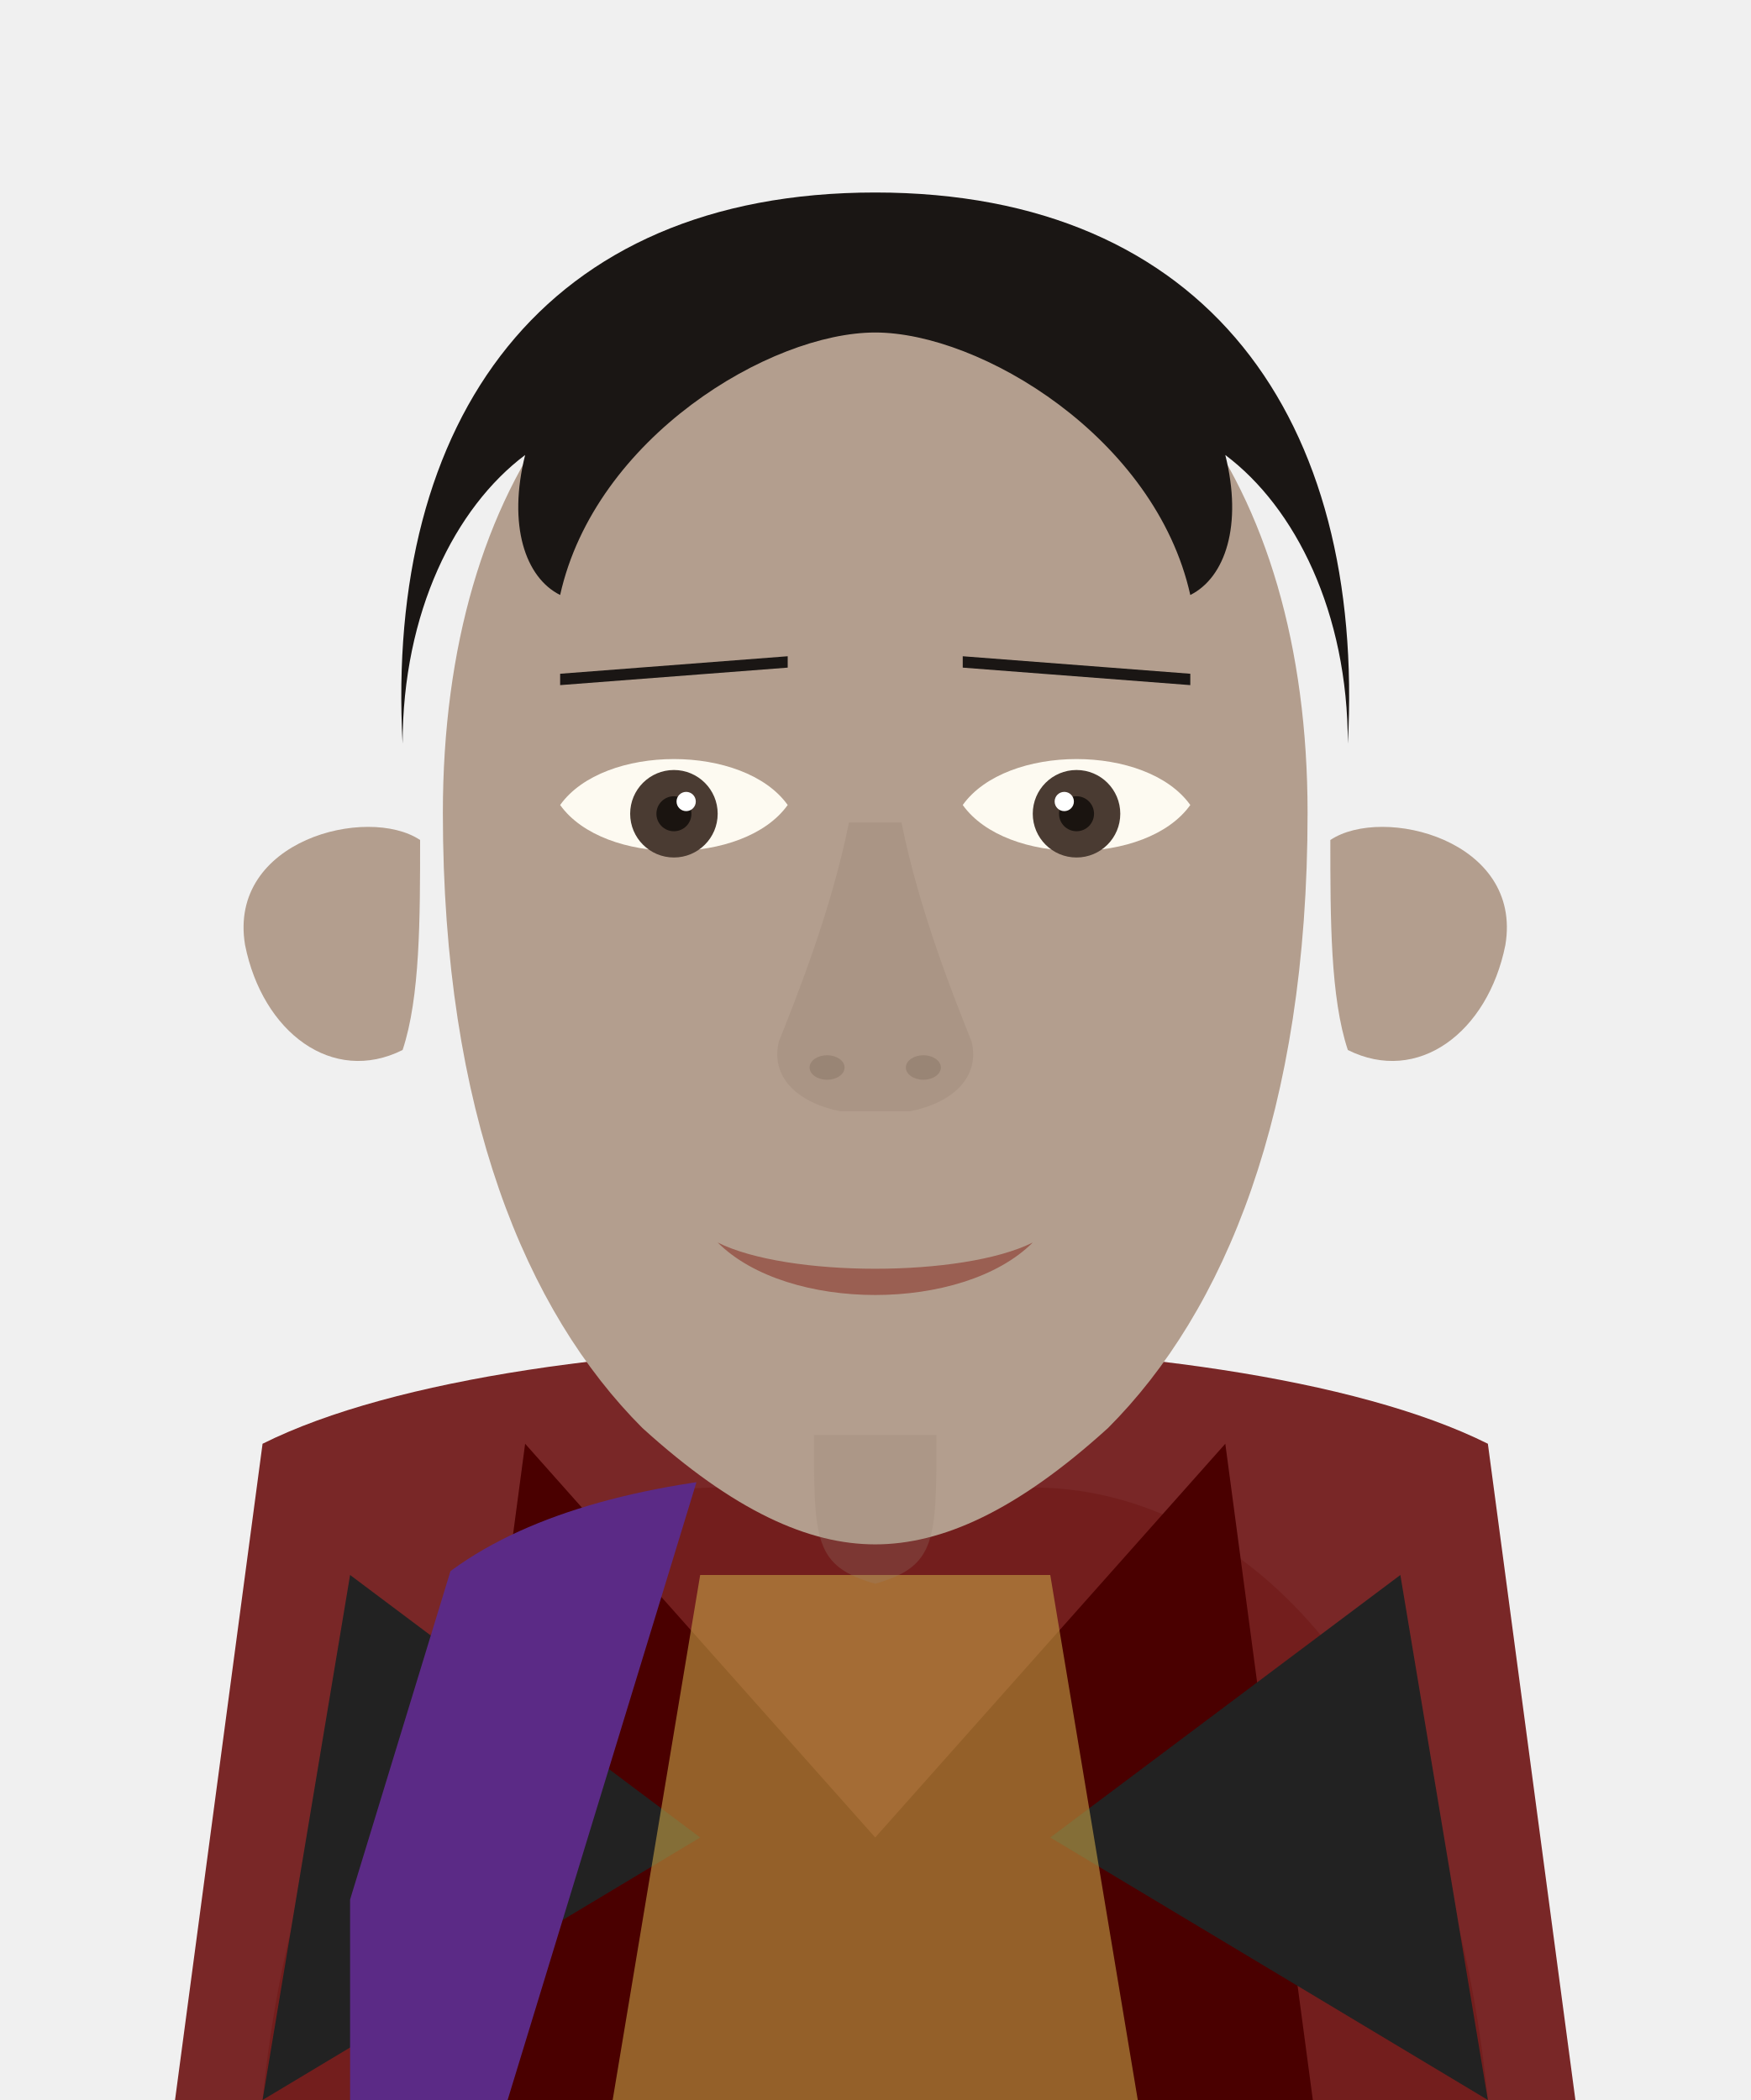
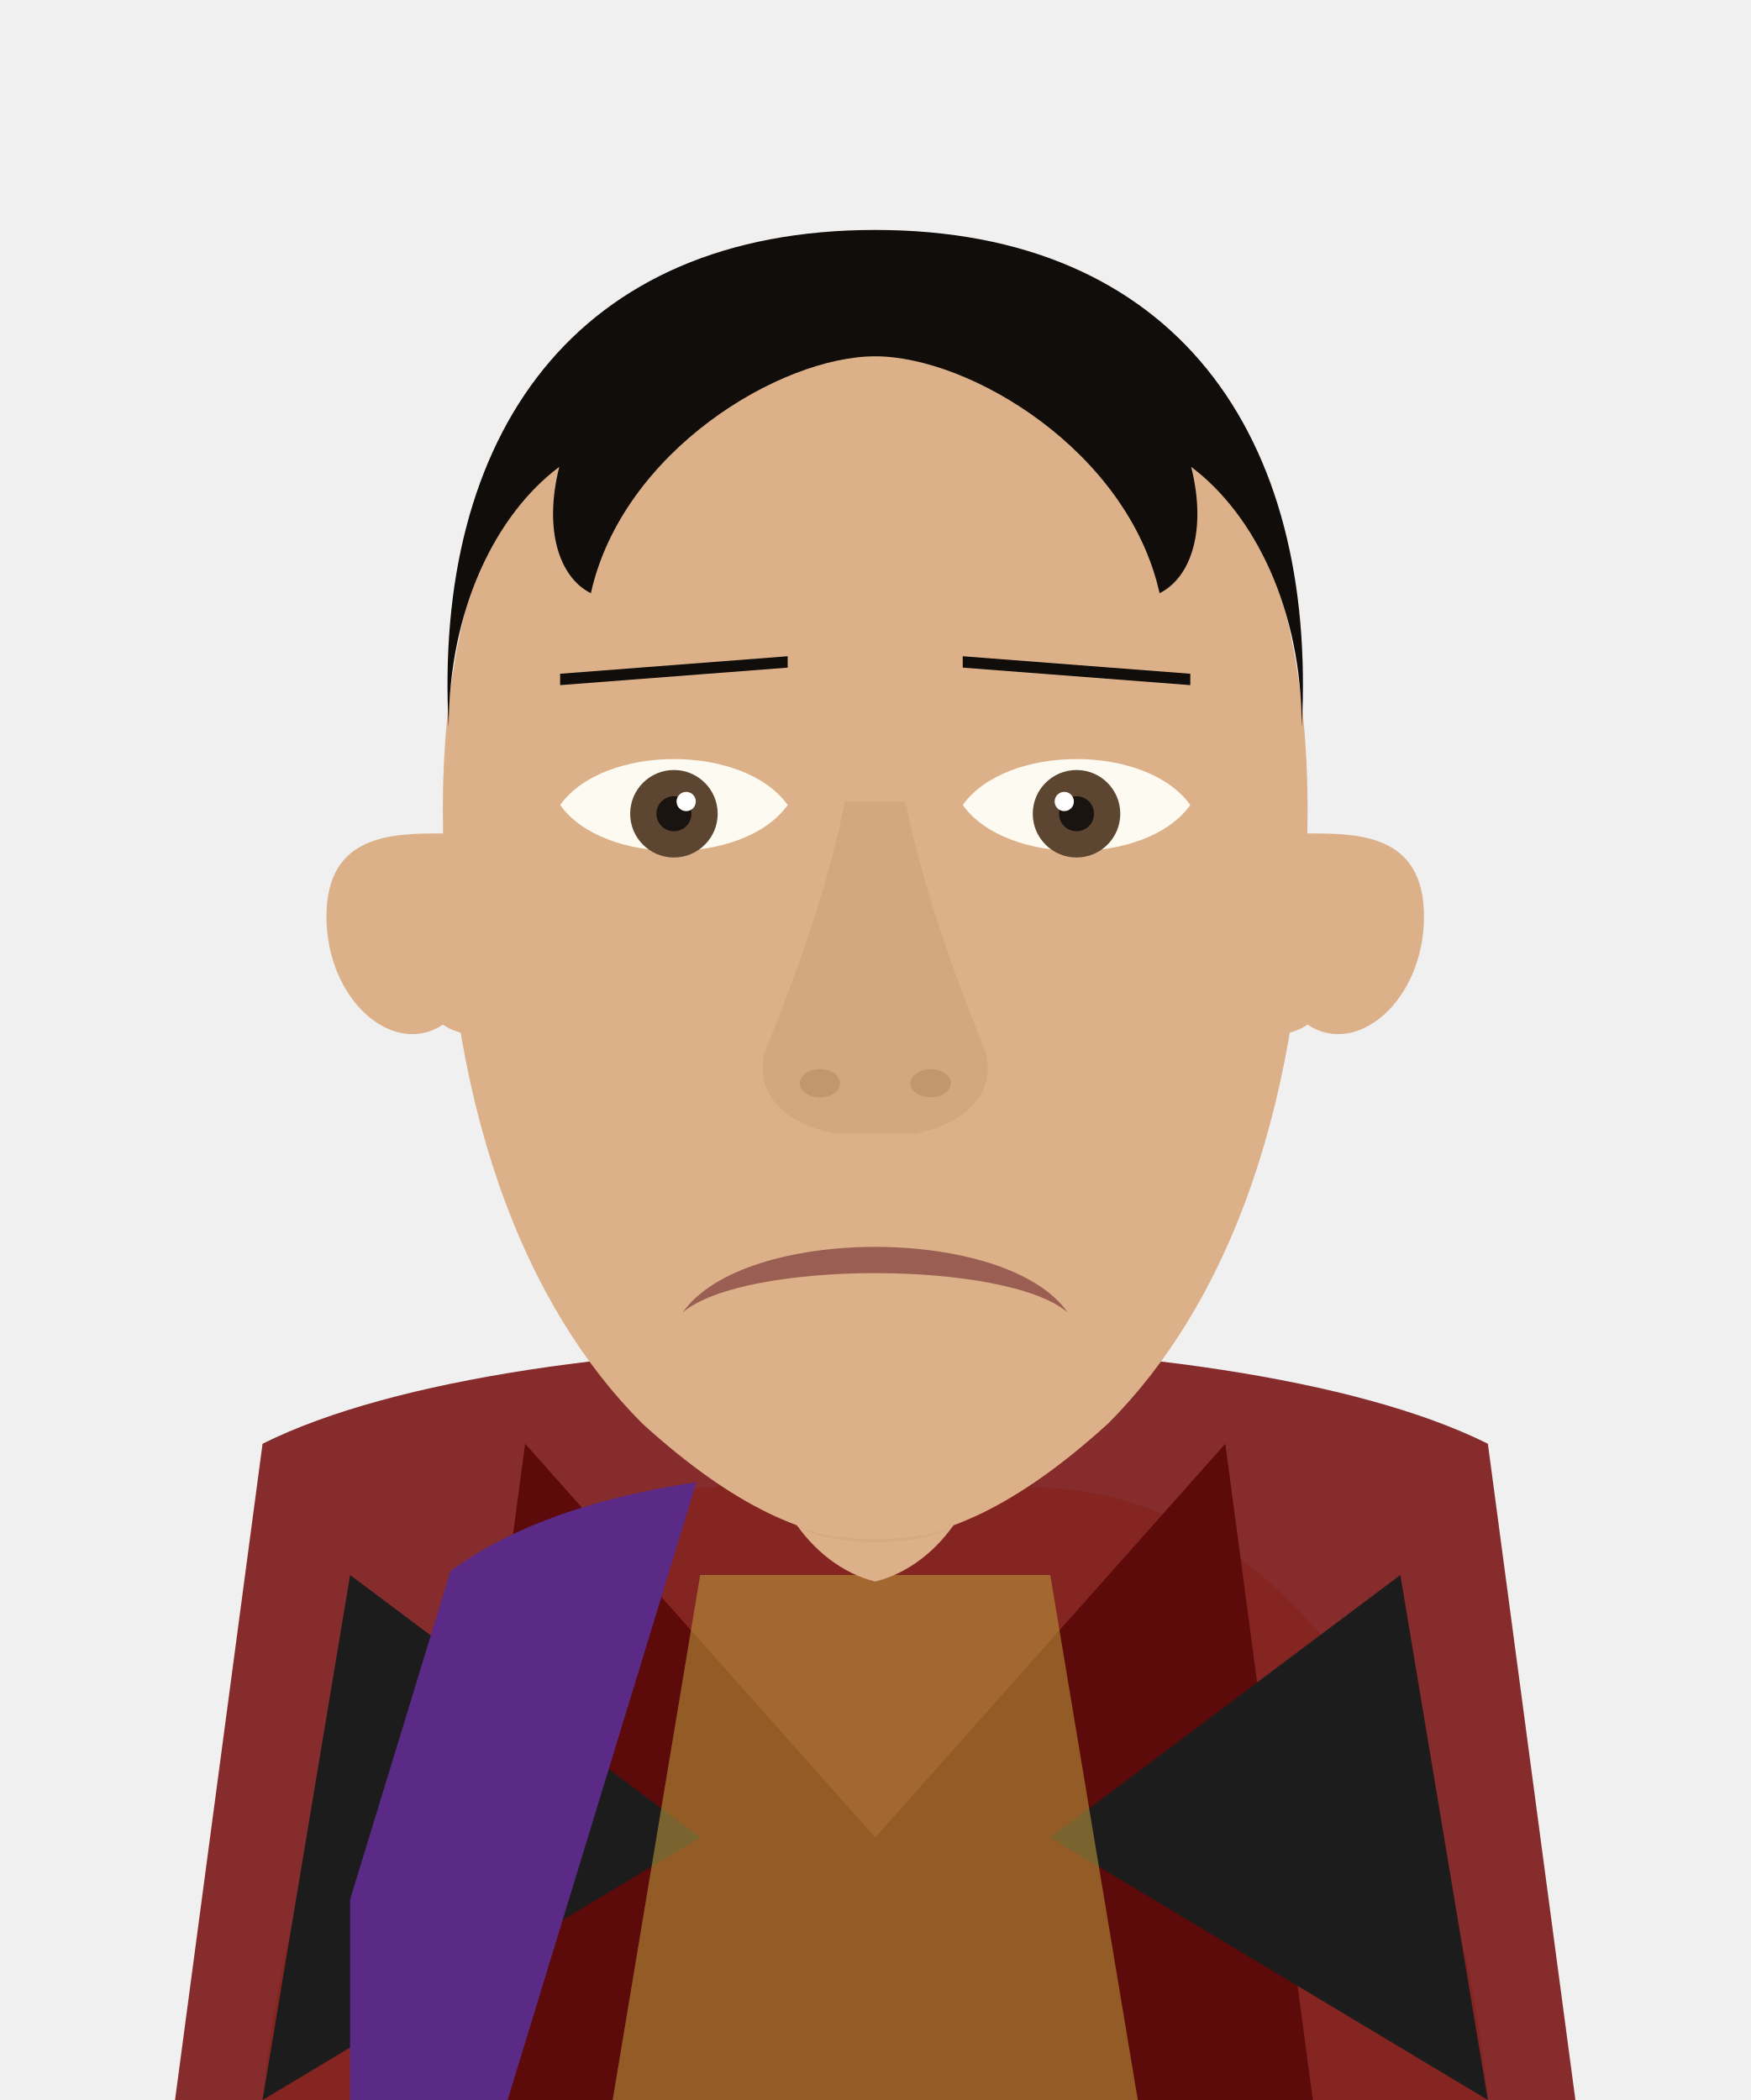
<svg xmlns="http://www.w3.org/2000/svg" viewBox="0 0 200 240" width="100%" height="100%">
-   <path d="M82,145 L82,185 C90,195 110,195 118,185 L118,145 Z" fill="#b39e8e" />
-   <path d="M82,145 L82,165 C90,175 110,175 118,165 L118,145 Z" fill="#958070" opacity="0.5" />
-   <path d="M30,240 C35,190 60,170 82,170 L118,170 C140,170 165,190 170,240 Z" fill="#b39e8e" />
-   <path d="M20,240 L30,165 C60,150 140,150 170,165 L180,240 Z" fill="#6b1111" opacity="0.9" />
-   <path d="M50,240 L60,165 L100,210 L140,165 L150,240 Z" fill="#4a0000" />
-   <path d="M30,240 L40,180 L80,210 L30,240 Z" fill="#222222" />
-   <path d="M170,240 L160,180 L120,210 L170,240 Z" fill="#222222" />
-   <path d="M70,240 L80,180 L120,180 L130,240 Z" fill="#c4a045" opacity="0.6" />
+   <path d="M82,145 L82,185 C90,195 110,195 118,185 L118,145 Z" fill="#dcb088" />
+   <path d="M82,145 L82,165 C90,175 110,175 118,165 L118,145 Z" fill="#be926a" opacity="0.5" />
+   <path d="M30,240 C35,190 60,170 82,170 L118,170 C140,170 165,190 170,240 Z" fill="#dcb088" />
+   <path d="M20,240 L30,165 C60,150 140,150 170,165 L180,240 Z" fill="#7a1616" opacity="0.9" />
+   <path d="M50,240 L60,165 L100,210 L140,165 L150,240 Z" fill="#5c0a0a" />
+   <path d="M30,240 L40,180 L80,210 L30,240 Z" fill="#1c1c1c" />
+   <path d="M170,240 L160,180 L120,210 L170,240 Z" fill="#1c1c1c" />
+   <path d="M70,240 L80,180 L120,180 L130,240 Z" fill="#b8933a" opacity="0.6" />
  <clipPath id="garmentClip">
    <path d="M40,240 L40,202 C40,178 66,168 100,168 C134,168 160,178 160,202 L160,240 Z" />
  </clipPath>
  <g clip-path="url(#garmentClip)">
    <path d="M55,168 L80,168 L58,240 L33,240 Z" fill="#5b2a86" />
  </g>
-   <g transform="translate(48, 108) scale(1) translate(-48, -108)">
-     <path d="M48,96 C42,92 26,96 28,108 C30,118 38,124 46,120 C48,114 48,105 48,96 Z" fill="#b39e8e" />
+   <g transform="translate(100,100) scale(0.95) translate(-100,-100)">
+     <g transform="translate(48,95) scale(1) translate(-48,-95)">
+       <path d="M48,95 C42,95 34,95 34,105 C34,115 42,122 48,118 C54,122 62,115 62,105 C62,95 54,95 48,95 Z" fill="#dcb088" />
+     </g>
+     <g transform="translate(152,95) scale(1) translate(-152,-95)">
+       <path d="M152,95 C158,95 166,95 166,105 C166,115 158,122 152,118 C146,122 138,115 138,105 C138,95 146,95 152,95 Z" fill="#dcb088" />
+     </g>
  </g>
-   <g transform="translate(152, 108) scale(1) translate(-152, -108)">
-     <path d="M152,96 C158,92 174,96 172,108 C170,118 162,124 154,120 C152,114 152,105 152,96 Z" fill="#b39e8e" />
+   <g transform="translate(100,100) scale(0.95) translate(-100,-100)">
+     <g transform="translate(100,30) scale(0.95) translate(-100,-30)" />
  </g>
-   <g transform="translate(100, 110) scale(0.95) translate(-100, -110)">
-     <path d="M100,25 C132,25 152,52 152,92 C152,128 142,152 128,166 C117,176 108,180 100,180 C92,180 83,176 72,166 C58,152 48,128 48,92 C48,52 68,25 100,25 Z" fill="#b39e8e" />
+   <g transform="translate(100,100) scale(0.95) translate(-100,-100)">
+     <path d="M100,25 C132,25 152,52 152,92 C152,128 142,152 128,166 C117,176 108,180 100,180 C92,180 83,176 72,166 C58,152 48,128 48,92 C48,52 68,25 100,25 Z" fill="#dcb088" />
  </g>
-   <g transform="translate(100, 110) scale(1) translate(-100, -110)">
-     <path d="M93,164 L107,164 C107,176 107,179 100,181 C93,179 93,176 93,164 Z" fill="#978272" opacity="0.25" />
+   <g transform="translate(100,100) scale(0.95) translate(-100,-100)">
+     <path d="M86,163 L114,163 C114,174 108,183 100,185 C92,183 86,174 86,163 Z" fill="#dcb088" />
+     <path d="M90,178 C94,181 106,181 110,178 C106,180.5 94,180.5 90,178 Z" fill="#c0946c" opacity="0.2" />
  </g>
-   <path d="M82,142 C90,146 110,146 118,142 C110,150 90,150 82,142 Z" fill="#9a5f52" />
-   <g transform="translate(100,110) scale(1) translate(-100,-110)">
-     <path d="M97,94 C95,104 91,114 89,119 C88,123 91,126 96,127 L104,127 C109,126 112,123 111,119 C109,114 105,104 103,94 Z" fill="#978272" opacity="0.32" />
-     <ellipse cx="94.5" cy="122" rx="2" ry="1.4" fill="#978272" opacity="0.85" />
-     <ellipse cx="105.5" cy="122" rx="2" ry="1.4" fill="#978272" opacity="0.85" />
+   <g transform="translate(100,100) scale(0.95) translate(-100,-100)" />
+   <path d="M78,150 C85,140 115,140 122,150 C115,144 85,144 78,150 Z" fill="#9a5f52" />
+   <g transform="translate(100,110) scale(1.15) translate(-100,-110)">
+     <path d="M97,94 C95,104 91,114 89,119 C88,123 91,126 96,127 L104,127 C109,126 112,123 111,119 C109,114 105,104 103,94 Z" fill="#c0946c" opacity="0.32" />
+     <ellipse cx="94.5" cy="122" rx="2" ry="1.4" fill="#c0946c" opacity="0.85" />
+     <ellipse cx="105.5" cy="122" rx="2" ry="1.4" fill="#c0946c" opacity="0.85" />
  </g>
-   <path d="M64,77 L90,75 L90,76.3 L64,78.3 Z" fill="#1a1614" />
+   <path d="M64,77 L90,75 L90,76.3 L64,78.3 Z" fill="#100d0a" />
  <g transform="translate(200,0) scale(-1,1)">
-     <path d="M64,77 L90,75 L90,76.3 L64,78.3 Z" fill="#1a1614" />
+     <path d="M64,77 L90,75 L90,76.3 L64,78.3 Z" fill="#100d0a" />
  </g>
  <path d="M64,92 C69,85 85,85 90,92 C85,99 69,99 64,92 Z" fill="#fdfaf1" />
-   <circle cx="77" cy="93" r="5" fill="#4a3b32" />
+   <circle cx="77" cy="93" r="5" fill="#5c4632" />
  <circle cx="77" cy="93" r="2" fill="#1a1410" />
  <circle cx="78.4" cy="91.6" r="1.1" fill="#ffffff" />
  <g transform="translate(200,0) scale(-1,1)">
    <path d="M64,92 C69,85 85,85 90,92 C85,99 69,99 64,92 Z" fill="#fdfaf1" />
-     <circle cx="77" cy="93" r="5" fill="#4a3b32" />
+     <circle cx="77" cy="93" r="5" fill="#5c4632" />
    <circle cx="77" cy="93" r="2" fill="#1a1410" />
    <circle cx="78.4" cy="91.6" r="1.1" fill="#ffffff" />
  </g>
-   <path d="M100,22 C138,22 156,48 154,85 C154,70 148,58 140,52 C142,60 140,66 136,68 C132,50 112,38 100,38 C88,38 68,50 64,68 C60,66 58,60 60,52 C52,58 46,70 46,85 C44,48 62,22 100,22 Z" fill="#1a1614" />
+   <g transform="translate(100,100) scale(0.95) translate(-100,-100)">
+     <g transform="translate(100,30) scale(0.95) translate(-100,-30)">
+       <path d="M100,22 C138,22 156,48 154,85 C154,70 148,58 140,52 C142,60 140,66 136,68 C132,50 112,38 100,38 C88,38 68,50 64,68 C60,66 58,60 60,52 C52,58 46,70 46,85 C44,48 62,22 100,22 Z" fill="#100d0a" />
+     </g>
+   </g>
+   <g transform="translate(100,100) scale(0.95) translate(-100,-100)">
+     <g transform="translate(100,30) scale(0.97) translate(-100,-30)" />
+   </g>
</svg>
